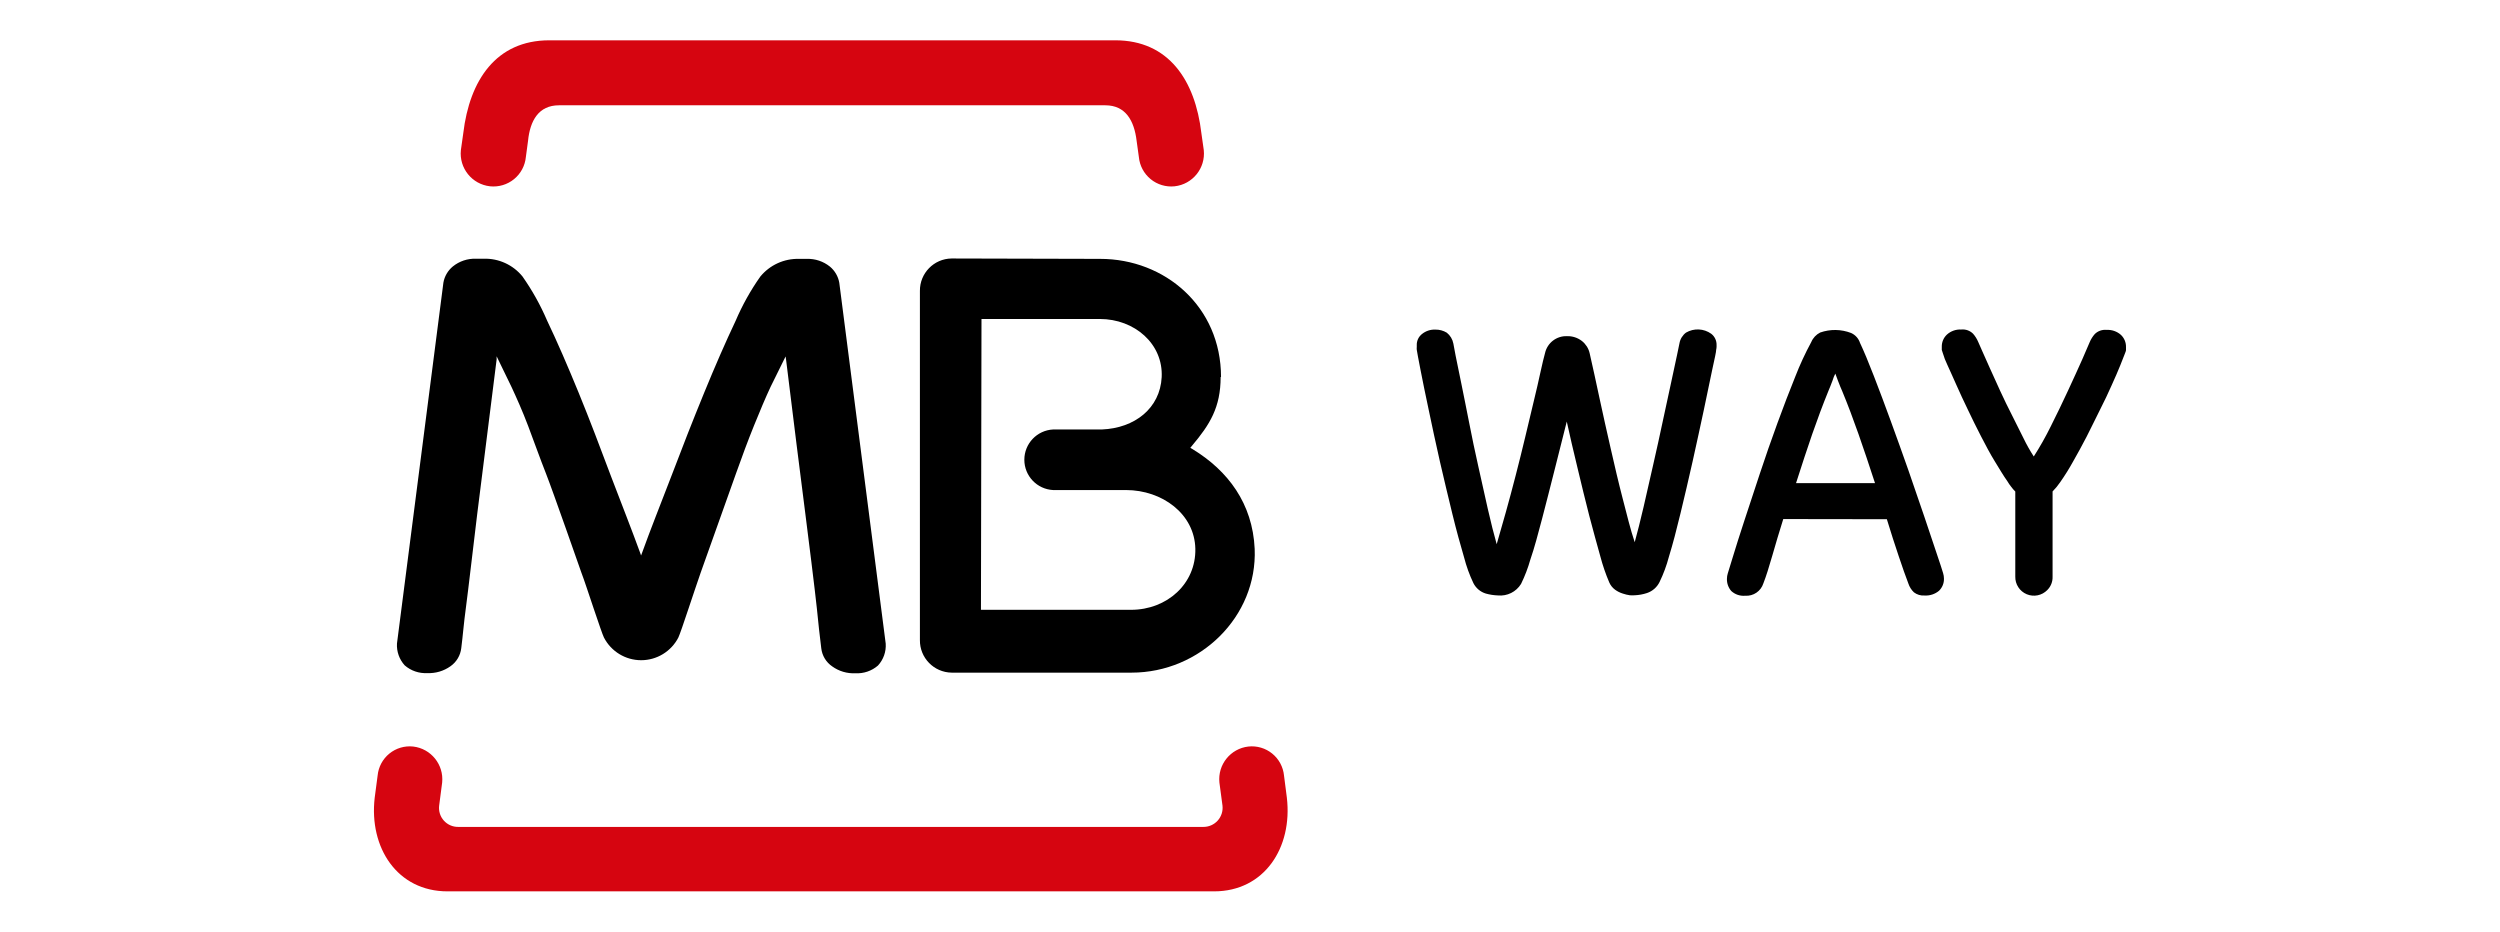
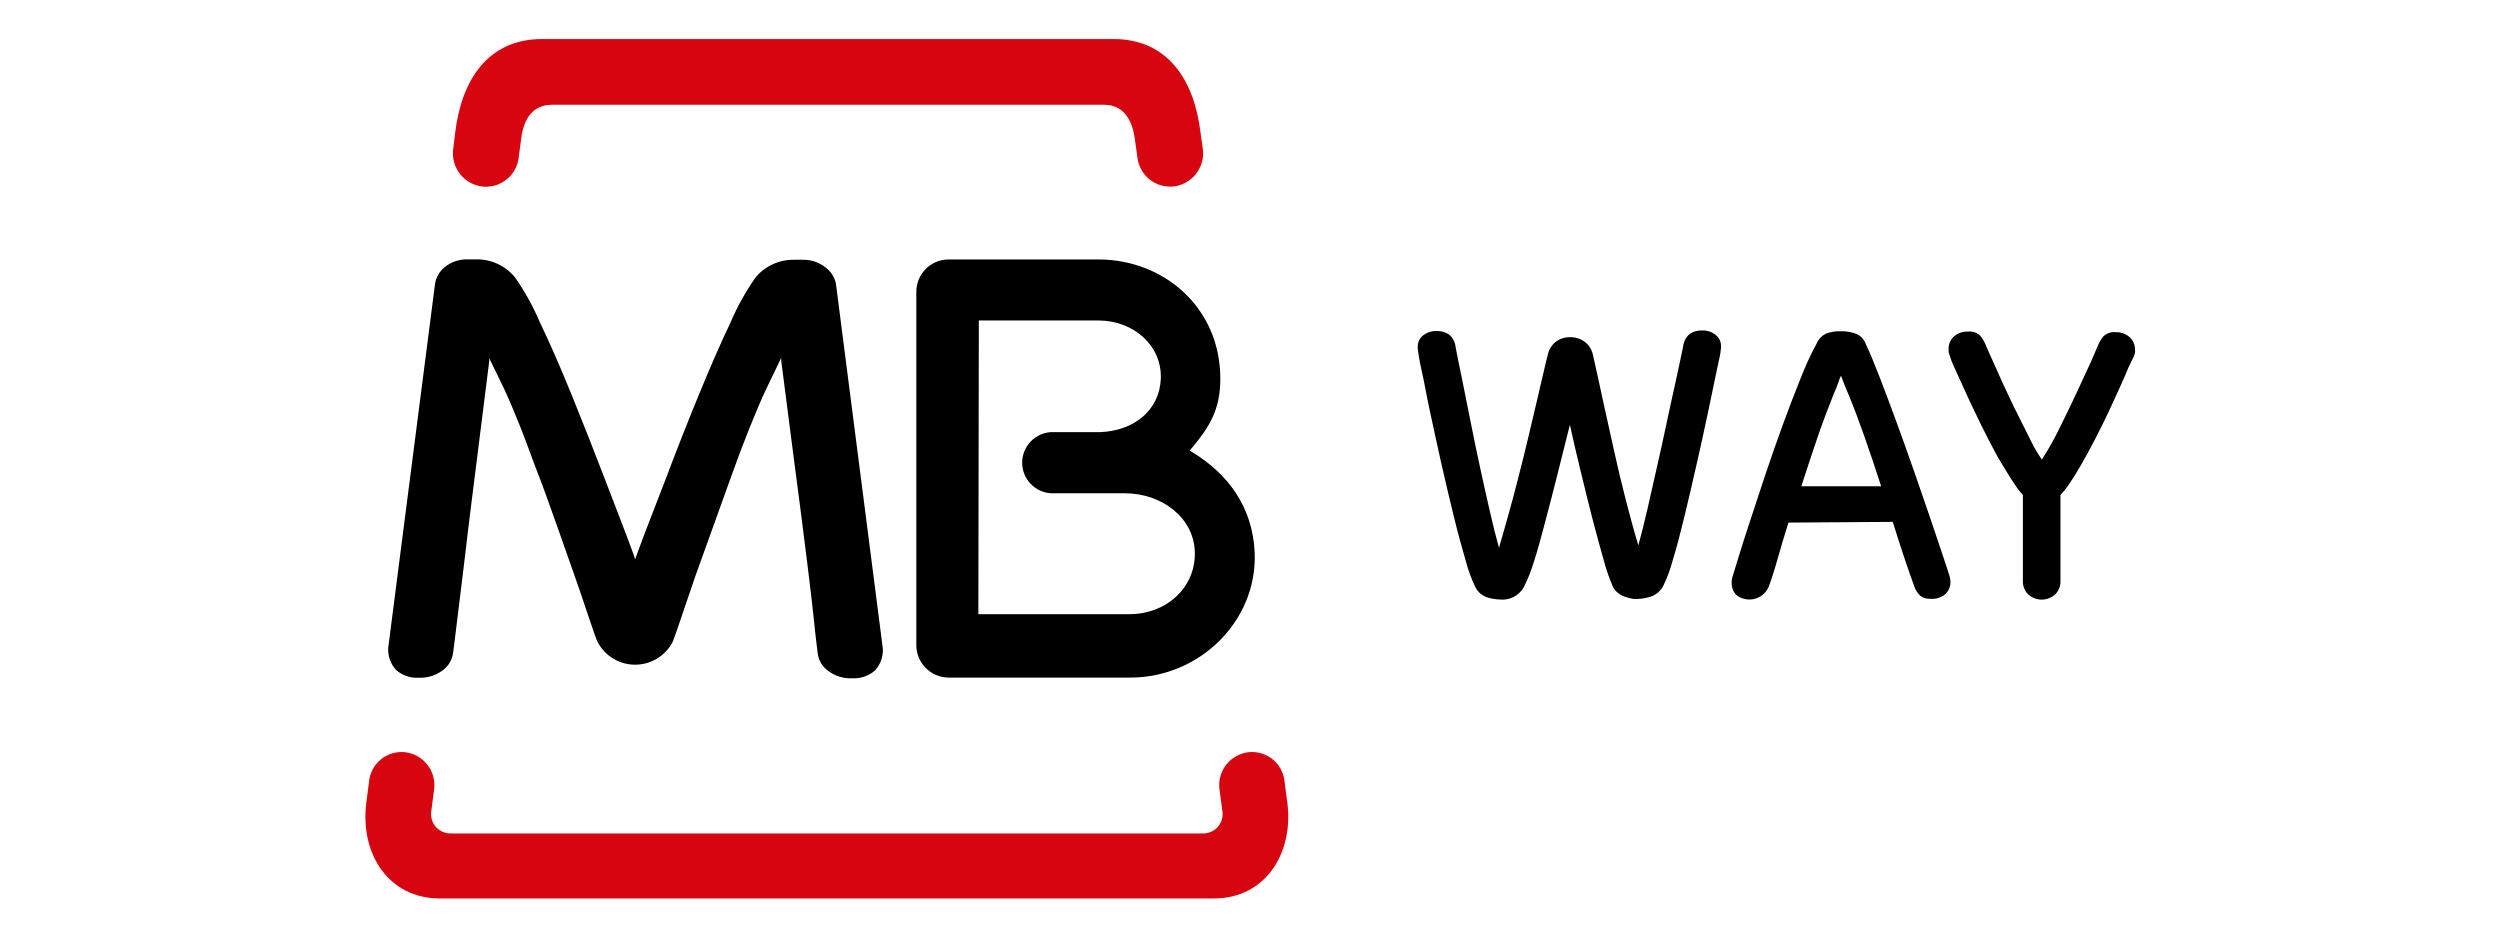
- <svg xmlns="http://www.w3.org/2000/svg" viewBox="0 0 323.13 120.41">
+ <svg xmlns="http://www.w3.org/2000/svg" viewBox="0 0 320 120">
  <defs>
-     <style>.a{fill:#d60510;}.b{fill:none;}</style>
+     <style>.a{fill:none;}.b{fill:#d60510;}</style>
  </defs>
-   <path class="a" d="M57.15,101.14l-.39,3a2.45,2.45,0,0,0,2.46,2.74h96.32a2.47,2.47,0,0,0,2.47-2.74l-.4-3a4.25,4.25,0,0,1,3.75-4.65,4.18,4.18,0,0,1,4.6,3.74l.37,2.88c.75,6.44-2.9,12.1-9.41,12.1H57.84c-6.5,0-10.16-5.66-9.41-12.1l.38-2.88a4.17,4.17,0,0,1,4.59-3.74,4.26,4.26,0,0,1,3.75,4.65" />
-   <path d="M146.18,78.82c4.69,0,8.42-3.4,8.32-7.9s-4.28-7.57-8.95-7.58h-9.43a3.92,3.92,0,0,1,0-7.83h6.3c4.25-.17,7.52-2.74,7.73-6.76.21-4.29-3.49-7.52-8-7.52H126.86l-.07,37.59Zm11.59-30.09c0,3.92-1.39,6.14-3.69,8.87l-.23.28.32.19c4.55,2.78,7.73,7,8,12.87.36,8.77-7.08,16-15.91,16H123a4.16,4.16,0,0,1-4.1-4.21V37.61a4.15,4.15,0,0,1,4.09-4.2l19.21.05c8.38,0,15.62,6.17,15.62,15.27" />
-   <path d="M82.75,71.48l.11.32.12-.32c1.08-3,2.38-6.26,3.76-9.85Q88.87,56,91,50.8c1.43-3.49,2.79-6.61,4.08-9.33a31.24,31.24,0,0,1,3.19-5.72,6.26,6.26,0,0,1,5-2.29h1a4.54,4.54,0,0,1,3,1,3.49,3.49,0,0,1,1.21,2.09l6,46.64a3.8,3.8,0,0,1-1,2.83,4.1,4.1,0,0,1-2.92,1,4.73,4.73,0,0,1-3-.89,3.28,3.28,0,0,1-1.41-2.34c-.2-1.55-.38-3.27-.57-5.16s-1.2-10-1.47-12.08-1.94-15.29-2.51-20.07l-.06-.41L99.6,50c-.65,1.39-1.36,3.07-2.14,5s-1.55,4-2.32,6.17S90.57,74,90.57,74c-.34,1-1,2.91-1.59,4.7s-1.15,3.39-1.3,3.7a5.41,5.41,0,0,1-9.62,0c-.16-.31-.71-1.93-1.31-3.7S75.5,74.93,75.14,74c0,0-3.72-10.64-4.55-12.74S69,57,68.26,55.05s-1.49-3.62-2.13-5l-1.94-4,0,.41c-.59,4.78-2.26,18-2.52,20.07s-1.2,10.19-1.46,12.08-.39,3.61-.59,5.16a3.32,3.32,0,0,1-1.39,2.34,4.8,4.8,0,0,1-3,.89,4.1,4.1,0,0,1-2.92-1,3.86,3.86,0,0,1-1-2.83l6-46.64a3.5,3.5,0,0,1,1.22-2.09,4.52,4.52,0,0,1,3-1h1a6.22,6.22,0,0,1,5,2.29,31.49,31.49,0,0,1,3.19,5.72c1.3,2.72,2.65,5.84,4.08,9.33S77.58,57.85,79,61.63c1.37,3.59,2.67,6.88,3.75,9.85" />
-   <path class="a" d="M71,5.21h73.16c6.89,0,10.32,5.17,11.12,12l.31,2.19a4.26,4.26,0,0,1-3.77,4.68,4.2,4.2,0,0,1-4.62-3.79l-.29-2.09c-.31-2.59-1.41-4.59-4.05-4.59H72.25c-2.64,0-3.74,2-4,4.59l-.28,2.09a4.21,4.21,0,0,1-4.63,3.79,4.26,4.26,0,0,1-3.77-4.68l.31-2.19c.81-6.82,4.23-12,11.12-12" />
-   <path d="M202.54,54.36c-.51,2-1,4-1.58,6.27S199.86,65,199.33,67s-1,3.8-1.53,5.33a18.65,18.65,0,0,1-1.2,3.14,3.15,3.15,0,0,1-3,1.49,6.67,6.67,0,0,1-1.55-.24,2.66,2.66,0,0,1-1.61-1.35,18.34,18.34,0,0,1-1.2-3.31c-.48-1.63-1-3.51-1.52-5.64s-1.06-4.39-1.61-6.77-1-4.58-1.44-6.64-.79-3.78-1.07-5.22-.44-2.29-.48-2.58a1.7,1.7,0,0,1,0-.37v-.21a1.77,1.77,0,0,1,.69-1.47,2.59,2.59,0,0,1,1.71-.56A2.76,2.76,0,0,1,187,43a2.35,2.35,0,0,1,.85,1.41c0,.07.11.59.29,1.55s.46,2.18.75,3.67.65,3.15,1,5,.76,3.73,1.18,5.63.82,3.72,1.23,5.51.79,3.3,1.15,4.57c.35-1.2.74-2.58,1.18-4.13s.85-3.14,1.28-4.78.83-3.3,1.23-4.95.75-3.19,1.1-4.61.63-2.68.87-3.78.44-1.92.59-2.46a2.8,2.8,0,0,1,2.83-2.18,3,3,0,0,1,1.93.62,2.82,2.82,0,0,1,1,1.56c.4,1.74.82,3.69,1.28,5.84s.95,4.32,1.45,6.52,1,4.36,1.55,6.47,1,4,1.55,5.62c.35-1.27.74-2.8,1.15-4.57s.82-3.61,1.25-5.49.84-3.75,1.23-5.59.75-3.51,1.08-5,.58-2.68.77-3.59.3-1.41.3-1.45a2.21,2.21,0,0,1,.85-1.4,3,3,0,0,1,3.26.15,1.78,1.78,0,0,1,.69,1.47v.21a1.84,1.84,0,0,1-.05.38c0,.29-.2,1.14-.51,2.58S220.65,51,220.22,53s-.91,4.24-1.44,6.61-1.06,4.61-1.57,6.73-1,4-1.5,5.62a18,18,0,0,1-1.21,3.27,2.8,2.8,0,0,1-1.62,1.42,5.79,5.79,0,0,1-1.58.29,4.61,4.61,0,0,1-.64,0,5,5,0,0,1-.91-.22,3.4,3.4,0,0,1-1-.5,2.33,2.33,0,0,1-.75-.94,24.34,24.34,0,0,1-1.15-3.35q-.66-2.34-1.44-5.29c-.51-2-1-4-1.52-6.19s-1-4.16-1.39-6" />
-   <path d="M230.49,67.09c-.54,1.71-1,3.28-1.42,4.74s-.79,2.65-1.15,3.57A2.3,2.3,0,0,1,225.57,77a2.35,2.35,0,0,1-1.8-.61,2.29,2.29,0,0,1-.56-1.58,2.33,2.33,0,0,1,.11-.7c.07-.2.29-.93.67-2.18s.86-2.78,1.47-4.63,1.27-3.87,2-6.07,1.48-4.37,2.27-6.52,1.55-4.16,2.3-6a39.27,39.27,0,0,1,2.08-4.5,2.44,2.44,0,0,1,1.15-1.23,5.78,5.78,0,0,1,4,.06,2.12,2.12,0,0,1,1.15,1.28q.75,1.59,1.79,4.28c.69,1.8,1.43,3.73,2.18,5.81s1.53,4.2,2.28,6.36,1.44,4.19,2.06,6,1.16,3.45,1.6,4.77.73,2.16.83,2.54a2.38,2.38,0,0,1,.11.7,2.1,2.1,0,0,1-.64,1.58,2.66,2.66,0,0,1-1.87.61,2,2,0,0,1-1.37-.41,2.73,2.73,0,0,1-.72-1.14c-.35-.92-.78-2.12-1.26-3.57s-1-3-1.52-4.74Zm11.86-4.64c-.75-2.3-1.46-4.43-2.14-6.36s-1.37-3.77-2.09-5.51c-.17-.39-.36-.83-.56-1.37s-.3-.81-.34-.92a4.72,4.72,0,0,0-.35.87c-.2.55-.39,1-.56,1.41q-1.06,2.61-2.07,5.52c-.65,1.93-1.36,4-2.1,6.36Z" />
-   <path d="M260.47,63.52a4.92,4.92,0,0,1-.51-.59,5.92,5.92,0,0,1-.51-.74c-.51-.71-1-1.56-1.63-2.58s-1.18-2.09-1.77-3.22-1.15-2.29-1.7-3.44-1.06-2.22-1.49-3.21-.84-1.86-1.16-2.58a9.79,9.79,0,0,1-.59-1.53,2.9,2.9,0,0,1-.13-.4,3.13,3.13,0,0,1,0-.4,2.1,2.1,0,0,1,.67-1.59,2.56,2.56,0,0,1,1.85-.65,1.9,1.9,0,0,1,1.52.54,3.93,3.93,0,0,1,.67,1.07c.07.18.24.56.51,1.16s.59,1.35,1,2.24.84,1.86,1.33,2.93,1,2.11,1.53,3.15,1,2,1.5,3A20.8,20.8,0,0,0,262.87,59a40.33,40.33,0,0,0,2.2-3.9c.78-1.56,1.53-3.1,2.23-4.62s1.33-2.88,1.85-4.06.82-1.9.94-2.18a3.84,3.84,0,0,1,.67-1.07,1.9,1.9,0,0,1,1.52-.53,2.57,2.57,0,0,1,1.85.64,2.1,2.1,0,0,1,.66,1.59,3.59,3.59,0,0,1,0,.4c0,.09-.07.23-.13.4s-.32.8-.61,1.55-.69,1.62-1.13,2.61S272,51.85,271.41,53s-1.12,2.31-1.71,3.44-1.18,2.23-1.77,3.25a29.35,29.35,0,0,1-1.63,2.61,8.4,8.4,0,0,1-1,1.22v11a2.32,2.32,0,0,1-.68,1.74,2.41,2.41,0,0,1-4.14-1.74v-11Z" />
-   <rect class="b" width="323.13" height="120.41" />
+   <rect class="a" width="320" height="120" />
+   <path class="b" d="M55.58,100.94l-.39,3a2.47,2.47,0,0,0,2.47,2.74H154a2.47,2.47,0,0,0,2.48-2.74l-.4-3a4.25,4.25,0,0,1,3.74-4.66,4.18,4.18,0,0,1,4.6,3.74l.38,2.89c.75,6.43-2.91,12.09-9.41,12.09H56.28c-6.51,0-10.16-5.65-9.41-12.09l.37-2.89a4.18,4.18,0,0,1,4.59-3.74,4.25,4.25,0,0,1,3.75,4.66" />
+   <path d="M144.61,78.61c4.69,0,8.42-3.4,8.33-7.89s-4.28-7.58-8.95-7.58h-9.43a3.92,3.92,0,0,1,0-7.83h6.3c4.24-.17,7.52-2.74,7.72-6.76.21-4.3-3.48-7.53-8-7.53H125.29l-.06,37.6h19.38ZM156.2,48.52c0,3.92-1.39,6.14-3.69,8.88l-.23.27.32.2c4.56,2.77,7.74,7,8,12.86.35,8.78-7.08,16-15.91,16H121.38a4.15,4.15,0,0,1-4.09-4.2V37.41a4.14,4.14,0,0,1,4.08-4.2l19.22,0c8.38,0,15.61,6.16,15.61,15.26" />
+   <path d="M81.19,71.27l.11.32.11-.32c1.08-3,2.38-6.26,3.76-9.85q2.13-5.66,4.26-10.83c1.43-3.49,2.78-6.6,4.08-9.32a32.17,32.17,0,0,1,3.18-5.73,6.28,6.28,0,0,1,5-2.29h1a4.5,4.5,0,0,1,3,1A3.4,3.4,0,0,1,107,36.32L113,83a3.83,3.83,0,0,1-1,2.82,4.08,4.08,0,0,1-2.93,1,4.72,4.72,0,0,1-3-.9,3.28,3.28,0,0,1-1.41-2.33c-.2-1.55-.39-3.28-.58-5.17s-1.2-10-1.47-12.07S100.6,51,100,46.2l0-.4-1.93,4c-.66,1.39-1.36,3.06-2.14,5s-1.56,4-2.33,6.17S89,73.76,89,73.76c-.35,1-1,2.9-1.6,4.69s-1.15,3.39-1.29,3.7a5.42,5.42,0,0,1-9.63,0c-.16-.31-.71-1.92-1.31-3.7s-1.24-3.73-1.6-4.69c0,0-3.72-10.64-4.56-12.75s-1.55-4.22-2.33-6.17-1.48-3.61-2.12-5l-1.94-4,0,.4c-.59,4.79-2.27,18-2.52,20.08s-1.21,10.19-1.46,12.07S58.22,82,58,83.52a3.3,3.3,0,0,1-1.4,2.33,4.78,4.78,0,0,1-3,.9,4,4,0,0,1-2.91-1,3.85,3.85,0,0,1-1-2.82l6-46.64a3.45,3.45,0,0,1,1.22-2.09,4.49,4.49,0,0,1,3-1h1a6.28,6.28,0,0,1,5,2.29,31.53,31.53,0,0,1,3.18,5.73q1.95,4.08,4.08,9.32t4.27,10.83c1.37,3.59,2.67,6.88,3.75,9.85" />
+   <path class="b" d="M69.39,5h73.15c6.89,0,10.32,5.18,11.13,12l.31,2.18a4.29,4.29,0,0,1-3.78,4.69,4.22,4.22,0,0,1-4.62-3.79L145.29,18c-.31-2.59-1.41-4.59-4-4.59H70.68c-2.64,0-3.73,2-4,4.59l-.28,2.09a4.22,4.22,0,0,1-4.63,3.79A4.27,4.27,0,0,1,58,19.18L58.26,17c.82-6.83,4.24-12,11.13-12" />
+   <path d="M201,54.16c-.5,2-1,4-1.57,6.26s-1.1,4.34-1.64,6.36-1,3.79-1.52,5.33A18.24,18.24,0,0,1,195,75.24a3.13,3.13,0,0,1-3,1.5,6.4,6.4,0,0,1-1.56-.25,2.62,2.62,0,0,1-1.6-1.35,18.44,18.44,0,0,1-1.21-3.3c-.48-1.64-1-3.51-1.52-5.65s-1.06-4.38-1.6-6.77-1-4.58-1.45-6.63S182.33,49,182,47.57s-.44-2.29-.48-2.58a2.82,2.82,0,0,1-.05-.38V44.4a1.81,1.81,0,0,1,.69-1.47,2.66,2.66,0,0,1,1.71-.56,2.79,2.79,0,0,1,1.56.41,2.3,2.3,0,0,1,.85,1.4c0,.07.1.59.29,1.55s.45,2.19.75,3.67.64,3.16,1,5,.76,3.72,1.17,5.62.82,3.72,1.23,5.51.79,3.31,1.15,4.58c.36-1.2.74-2.58,1.18-4.13s.86-3.15,1.28-4.79.84-3.3,1.24-5,.75-3.19,1.09-4.61.63-2.68.88-3.77.44-1.92.59-2.46a2.9,2.9,0,0,1,1-1.6,3,3,0,0,1,1.82-.59,3,3,0,0,1,1.93.62,2.81,2.81,0,0,1,1,1.57c.4,1.74.82,3.69,1.28,5.83s.95,4.32,1.44,6.52,1,4.37,1.55,6.48,1.06,4,1.56,5.62c.35-1.27.74-2.81,1.15-4.58s.82-3.61,1.24-5.49.85-3.74,1.23-5.59.76-3.5,1.09-5,.57-2.67.77-3.59.29-1.41.29-1.44a2.32,2.32,0,0,1,.86-1.41,2.76,2.76,0,0,1,1.55-.4,2.58,2.58,0,0,1,1.7.56,1.77,1.77,0,0,1,.7,1.47v.21a2.73,2.73,0,0,1-.05.37c0,.29-.21,1.14-.51,2.58s-.66,3.19-1.09,5.22-.91,4.25-1.45,6.61-1.05,4.61-1.57,6.74-1,4-1.5,5.62a18.52,18.52,0,0,1-1.2,3.27,2.83,2.83,0,0,1-1.62,1.42,6.2,6.2,0,0,1-1.58.29c-.15,0-.35,0-.65,0a6.27,6.27,0,0,1-.91-.22,3.23,3.23,0,0,1-1-.5,2.25,2.25,0,0,1-.75-.94,23.49,23.49,0,0,1-1.15-3.35c-.44-1.57-.93-3.32-1.44-5.3s-1-4-1.53-6.18-1-4.17-1.39-6" />
+   <path d="M228.92,66.89c-.54,1.71-1,3.28-1.41,4.73s-.8,2.65-1.15,3.57a2.7,2.7,0,0,1-4.15.94,2.22,2.22,0,0,1-.56-1.57,2.28,2.28,0,0,1,.1-.7c.07-.2.3-.94.67-2.18s.86-2.79,1.47-4.63l2-6.07c.74-2.2,1.49-4.38,2.28-6.53s1.55-4.16,2.3-6a38.65,38.65,0,0,1,2.07-4.5,2.44,2.44,0,0,1,1.15-1.23,4.86,4.86,0,0,1,2-.32,5,5,0,0,1,2,.37A2.12,2.12,0,0,1,238.8,44c.51,1.06,1.11,2.5,1.8,4.29s1.42,3.73,2.18,5.81,1.52,4.2,2.27,6.36,1.45,4.18,2.07,6,1.16,3.45,1.6,4.76.72,2.17.83,2.55a2.63,2.63,0,0,1,.11.7,2.09,2.09,0,0,1-.65,1.57,2.58,2.58,0,0,1-1.87.61,2,2,0,0,1-1.37-.41,2.8,2.8,0,0,1-.72-1.14c-.35-.92-.77-2.12-1.25-3.57s-1-3-1.53-4.73Zm11.87-4.64q-1.12-3.47-2.14-6.36c-.68-1.94-1.37-3.78-2.09-5.52-.18-.39-.36-.83-.56-1.36s-.31-.82-.35-.92a4.42,4.42,0,0,0-.34.87q-.3.82-.57,1.41c-.7,1.74-1.4,3.58-2.06,5.51s-1.37,4.06-2.11,6.36h10.22Z" />
+   <path d="M258.9,63.31a5.8,5.8,0,0,1-.5-.58,8.49,8.49,0,0,1-.52-.74c-.5-.71-1-1.57-1.63-2.59s-1.17-2.08-1.76-3.21-1.15-2.29-1.7-3.44-1.06-2.22-1.5-3.22L250.14,47a9.08,9.08,0,0,1-.59-1.53,2.52,2.52,0,0,1-.13-.4,3.13,3.13,0,0,1,0-.4,2.09,2.09,0,0,1,.67-1.59,2.55,2.55,0,0,1,1.84-.64,1.92,1.92,0,0,1,1.53.53,4,4,0,0,1,.66,1.07c.07.19.25.57.51,1.17l1,2.23c.39.89.84,1.87,1.34,2.93s1,2.12,1.53,3.15,1,2,1.5,3a17.91,17.91,0,0,0,1.36,2.31,39,39,0,0,0,2.19-3.89q1.17-2.35,2.24-4.63c.71-1.53,1.33-2.88,1.85-4l.94-2.18a4.08,4.08,0,0,1,.66-1.08,1.93,1.93,0,0,1,1.52-.53,2.56,2.56,0,0,1,1.85.65,2.1,2.1,0,0,1,.67,1.59,2,2,0,0,1,0,.4,2.56,2.56,0,0,1-.12.4L272.46,47c-.3.74-.68,1.62-1.13,2.61s-.94,2.07-1.48,3.22-1.13,2.3-1.71,3.44-1.18,2.22-1.77,3.25-1.14,1.9-1.63,2.61a9,9,0,0,1-1,1.22v11a2.33,2.33,0,0,1-.67,1.73,2.58,2.58,0,0,1-3.47,0,2.33,2.33,0,0,1-.67-1.73v-11Z" />
</svg>
